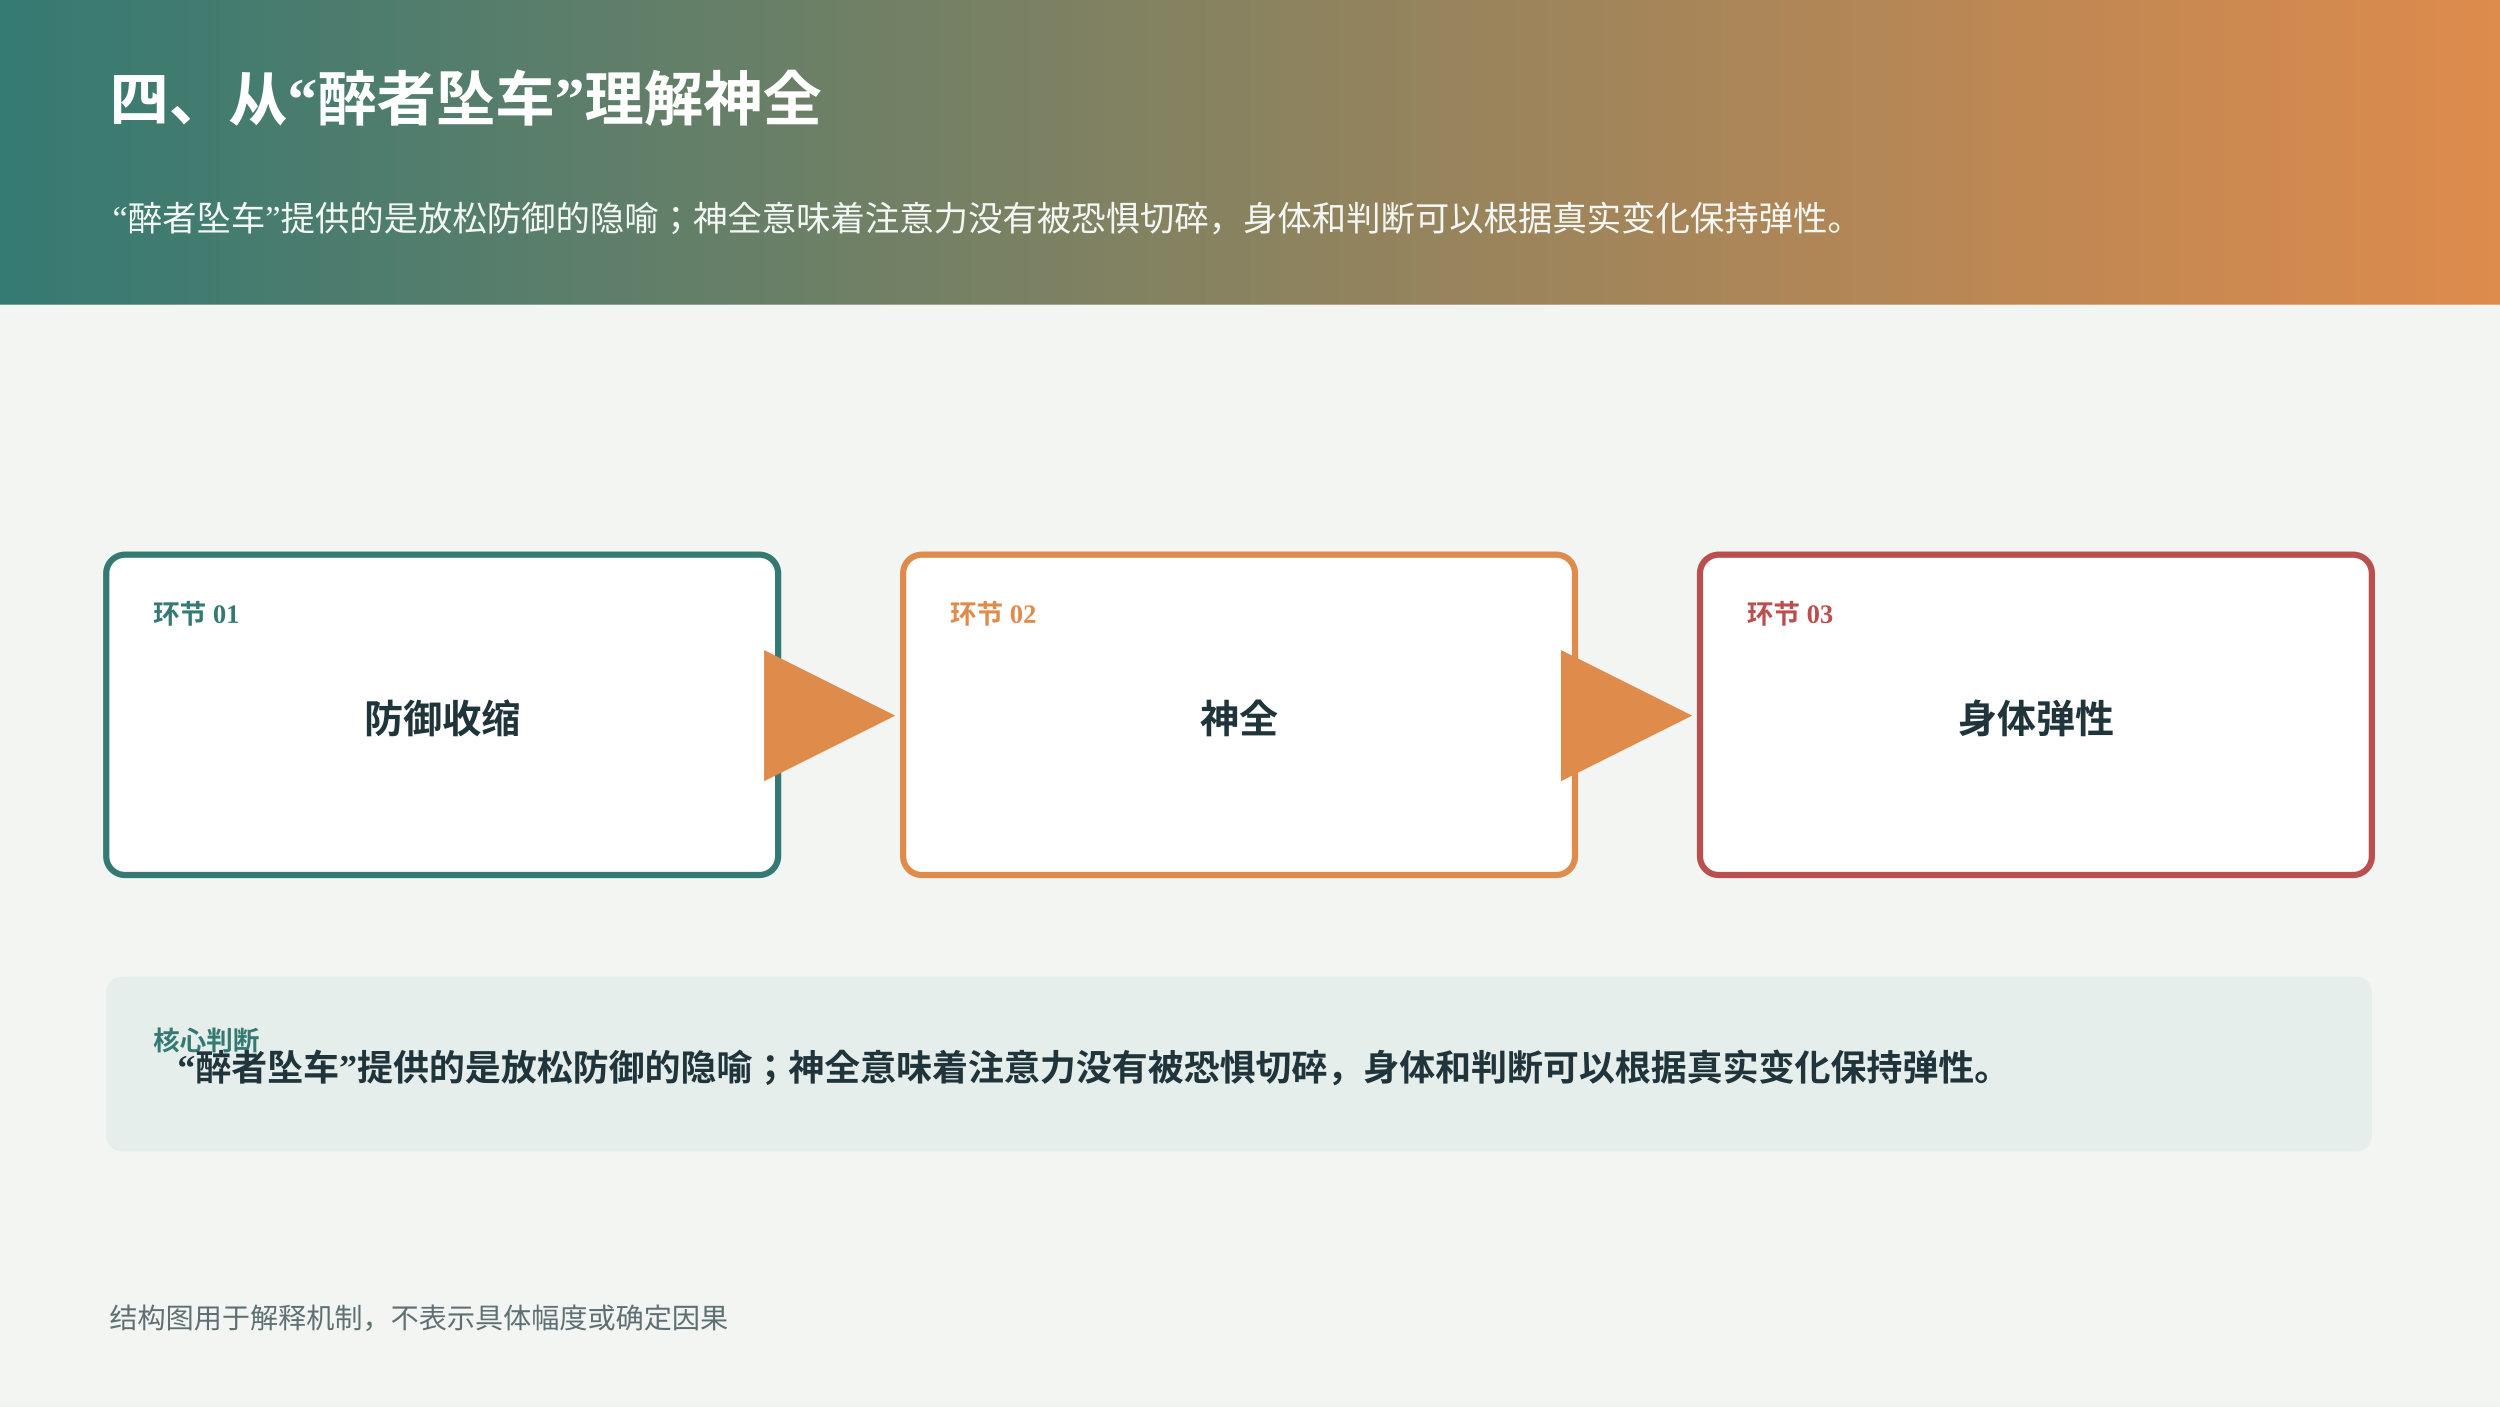
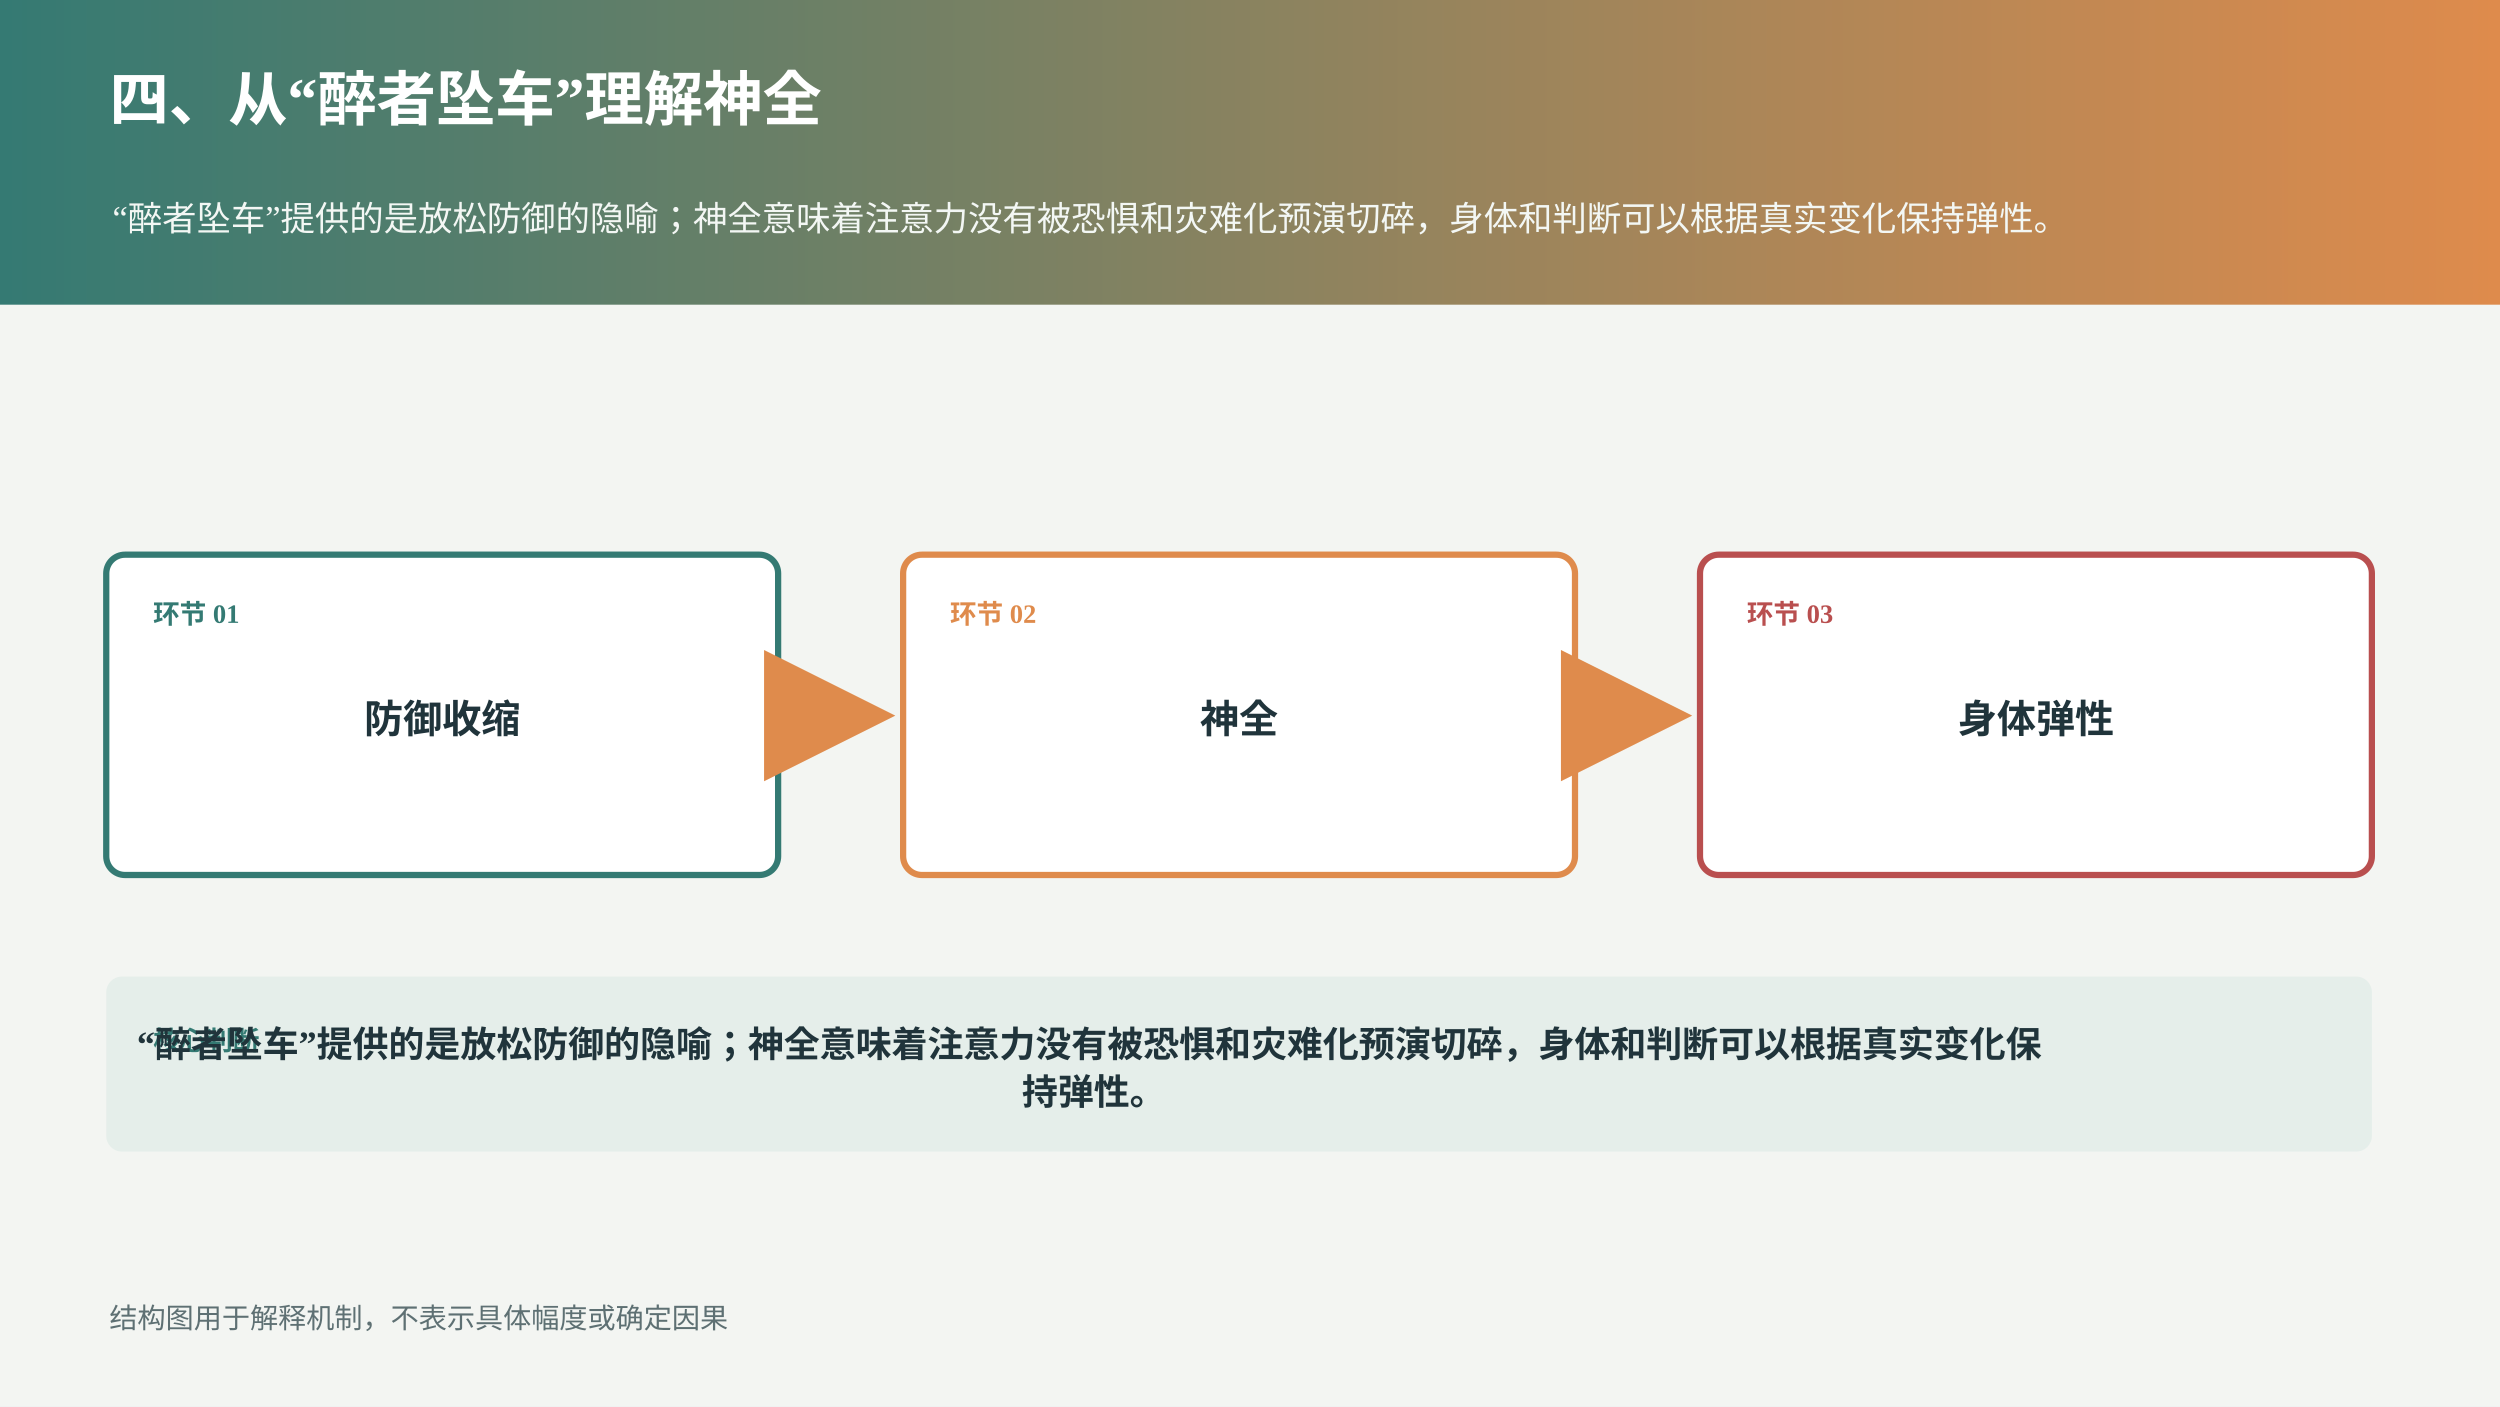
<svg xmlns="http://www.w3.org/2000/svg" width="1600" height="900" viewBox="0 0 1600 900" role="img">
  <defs>
    <linearGradient id="head" x1="0" x2="1">
      <stop stop-color="#347a73" />
      <stop offset="1" stop-color="#df8b4c" />
    </linearGradient>
    <marker id="arrow" markerWidth="12" markerHeight="12" refX="10" refY="6" orient="auto">
      <path d="M0 0L12 6L0 12Z" fill="#df8b4c" />
    </marker>
  </defs>
  <rect width="1600" height="900" fill="#f3f5f2" />
  <rect width="1600" height="195" fill="url(#head)" />
  <text x="70" y="77" text-anchor="start" font-size="38" font-weight="800" fill="#ffffff">
    <tspan x="70" y="77">四、从“醉者坠车”理解神全</tspan>
  </text>
  <text x="72" y="147" text-anchor="start" font-size="22" font-weight="500" fill="#f3f7f4">
-     <tspan x="72" y="147">“醉者坠车”提供的是放松防御的隐喻；神全意味着注意力没有被恐惧切碎，身体和判断可以根据真实变化保持弹性。</tspan>
+     <tspan x="72" y="147">“醉者坠车”提供的是放松防御的隐喻；神全意味着注意力没有被恐惧和灾难化预演切碎，身体和判断可以根据真实变化保持弹性。</tspan>
  </text>
  <rect x="68" y="355" width="430" height="205" rx="12" fill="#fff" stroke="#347a73" stroke-width="4" />
  <text x="98" y="399" font-size="17" font-weight="700" fill="#347a73">环节 01</text>
  <text x="283" y="469" text-anchor="middle" font-size="25" font-weight="700" fill="#20343b">
    <tspan x="283" y="469">防御收缩</tspan>
  </text>
  <path d="M506 458H559" stroke="#df8b4c" stroke-width="7" marker-end="url(#arrow)" />
  <rect x="578" y="355" width="430" height="205" rx="12" fill="#fff" stroke="#df8b4c" stroke-width="4" />
  <text x="608" y="399" font-size="17" font-weight="700" fill="#df8b4c">环节 02</text>
  <text x="793" y="469" text-anchor="middle" font-size="25" font-weight="700" fill="#20343b">
    <tspan x="793" y="469">神全</tspan>
  </text>
  <path d="M1016 458H1069" stroke="#df8b4c" stroke-width="7" marker-end="url(#arrow)" />
  <rect x="1088" y="355" width="430" height="205" rx="12" fill="#fff" stroke="#b94f4f" stroke-width="4" />
  <text x="1118" y="399" font-size="17" font-weight="700" fill="#b94f4f">环节 03</text>
  <text x="1303" y="469" text-anchor="middle" font-size="25" font-weight="700" fill="#20343b">
    <tspan x="1303" y="469">身体弹性</tspan>
  </text>
  <rect x="68" y="625" width="1450" height="112" rx="10" fill="#e5eeea" />
  <text x="98" y="672" font-size="17" font-weight="700" fill="#347a73">核心判断</text>
-   <text x="700" y="691" text-anchor="middle" font-size="23" font-weight="650" fill="#20343b">
-     <tspan x="700" y="691">“醉者坠车”提供的是放松防御的隐喻；神全意味着注意力没有被恐惧切碎，身体和判断可以根据真实变化保持弹性。</tspan>
+   <text x="700" y="676" text-anchor="middle" font-size="23" font-weight="650" fill="#20343b">
+     <tspan x="700" y="676">“醉者坠车”提供的是放松防御的隐喻；神全意味着注意力没有被恐惧和灾难化预演切碎，身体和判断可以根据真实变化保</tspan>
+     <tspan x="700" y="707">持弹性。</tspan>
  </text>
  <text x="70" y="850" font-size="18" fill="#5e7073">结构图用于解释机制，不表示具体幅度或确定因果</text>
</svg>
